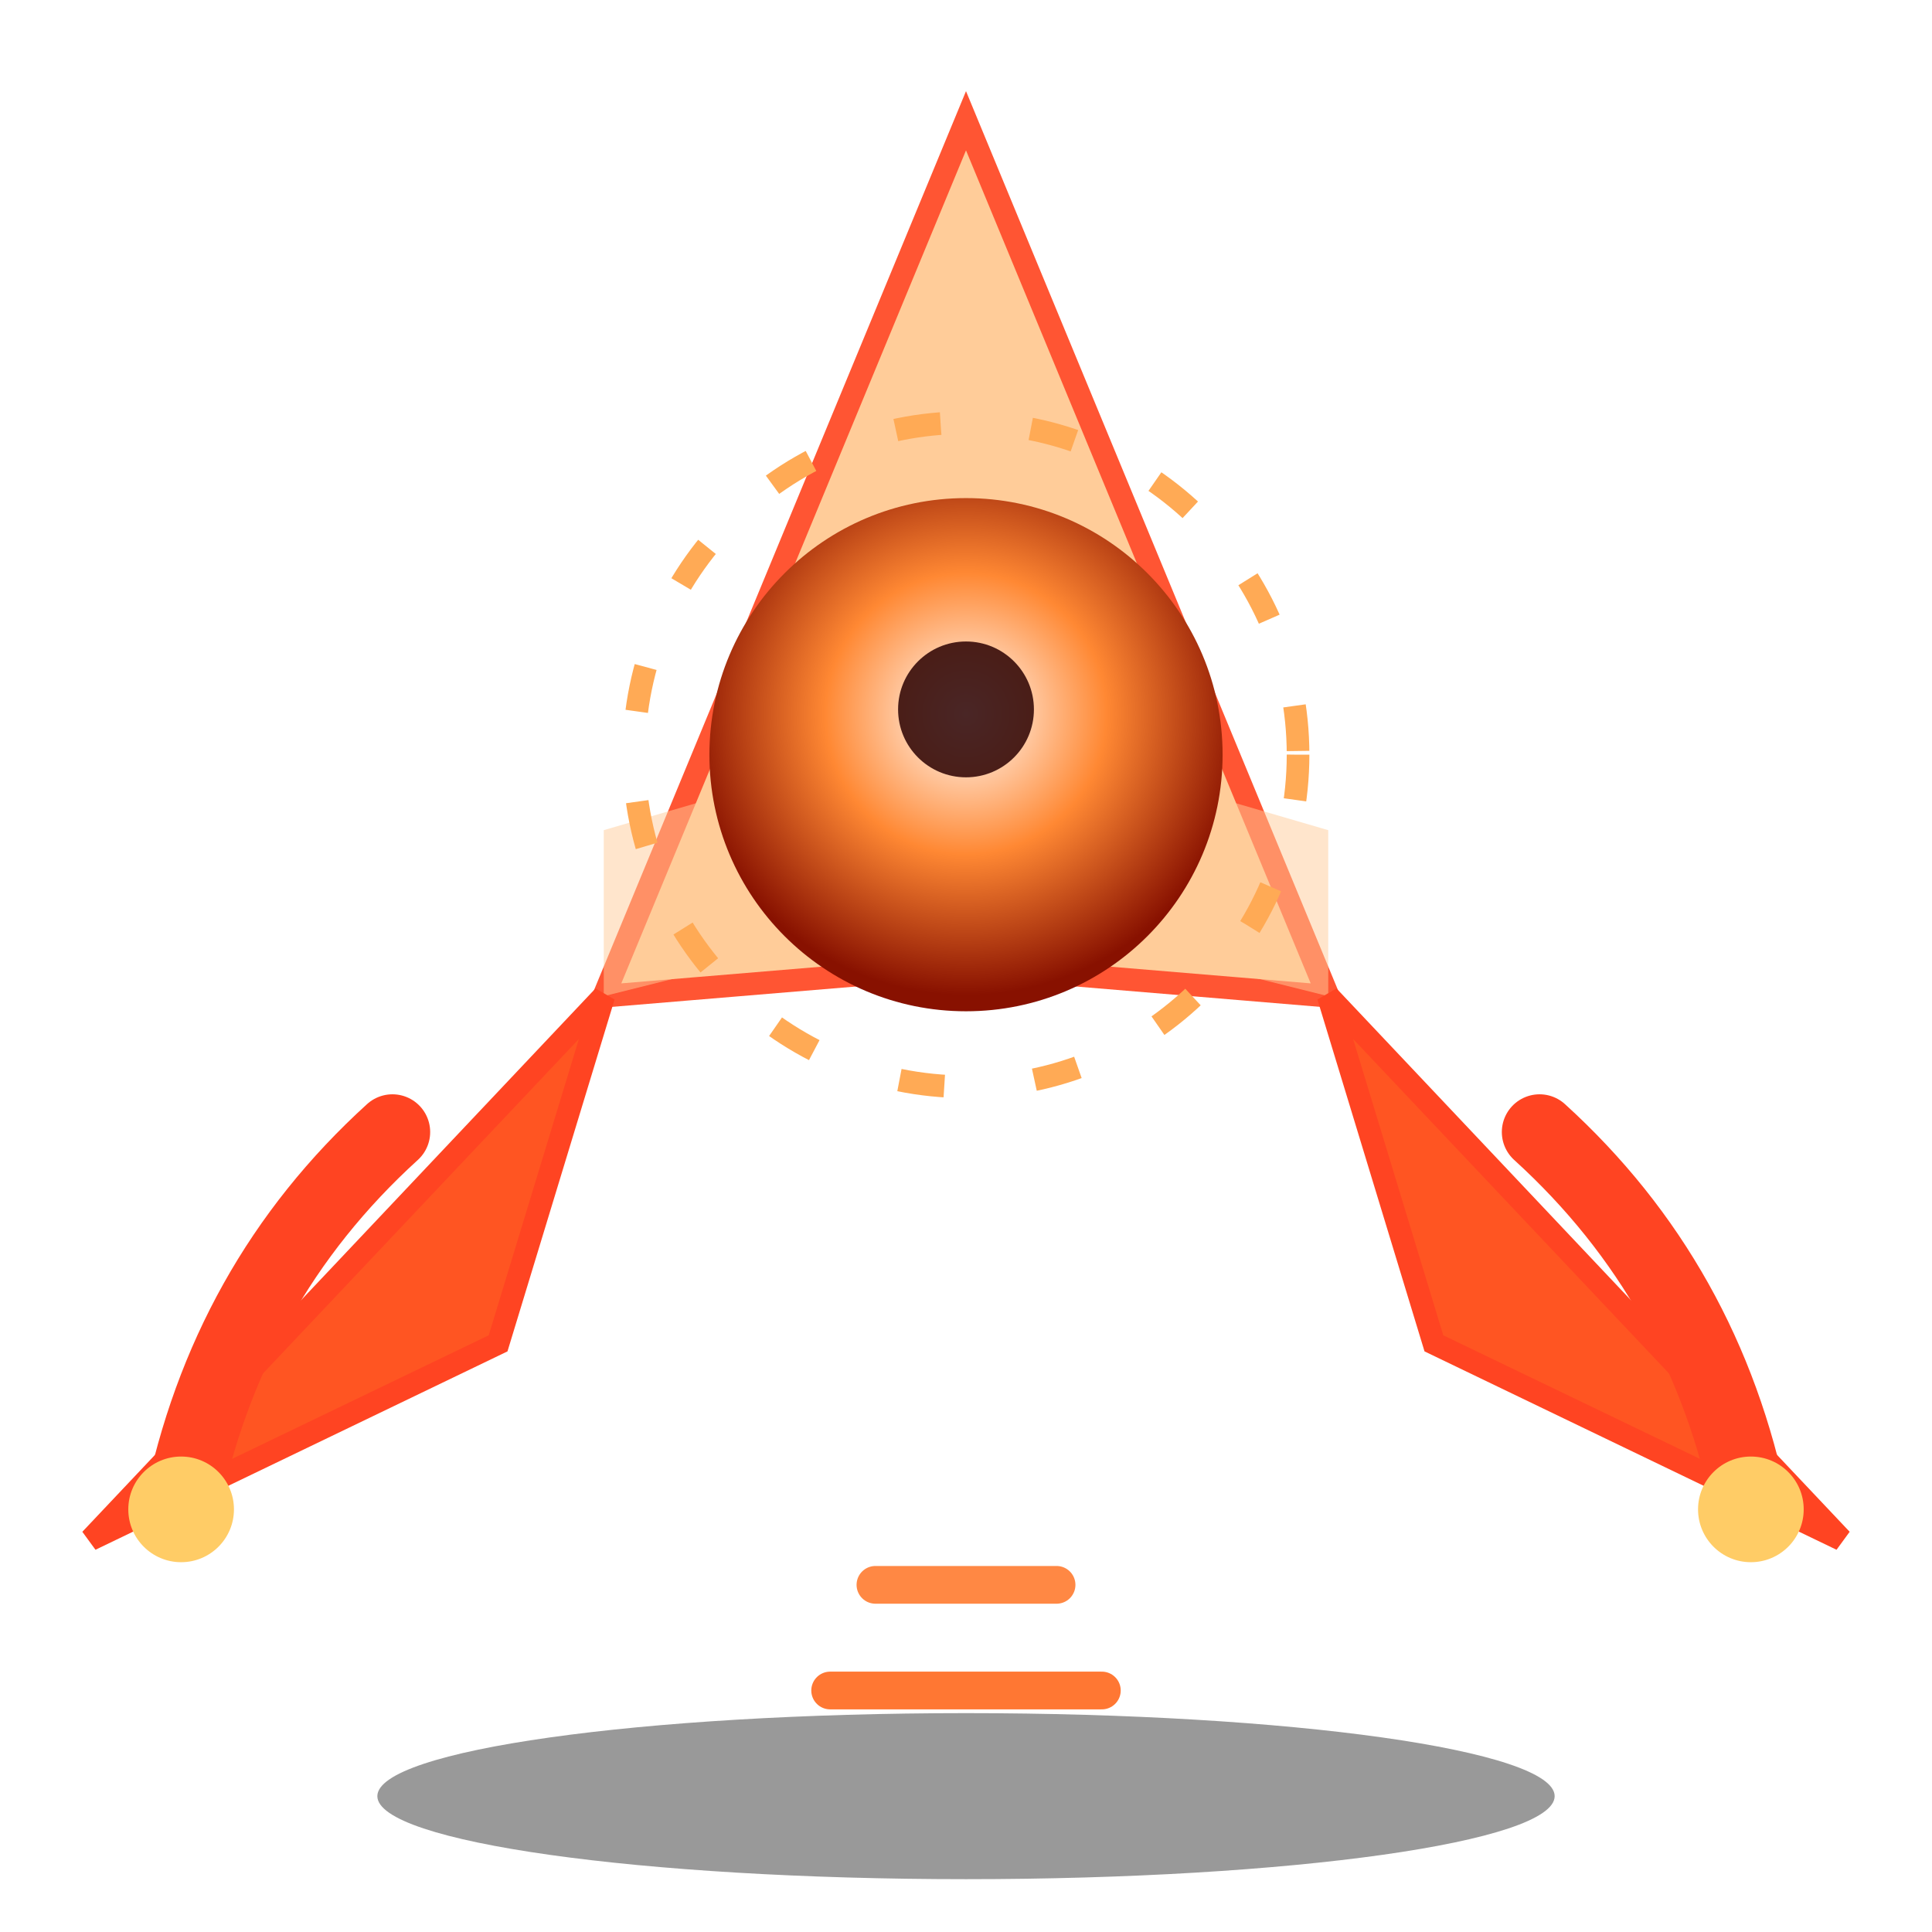
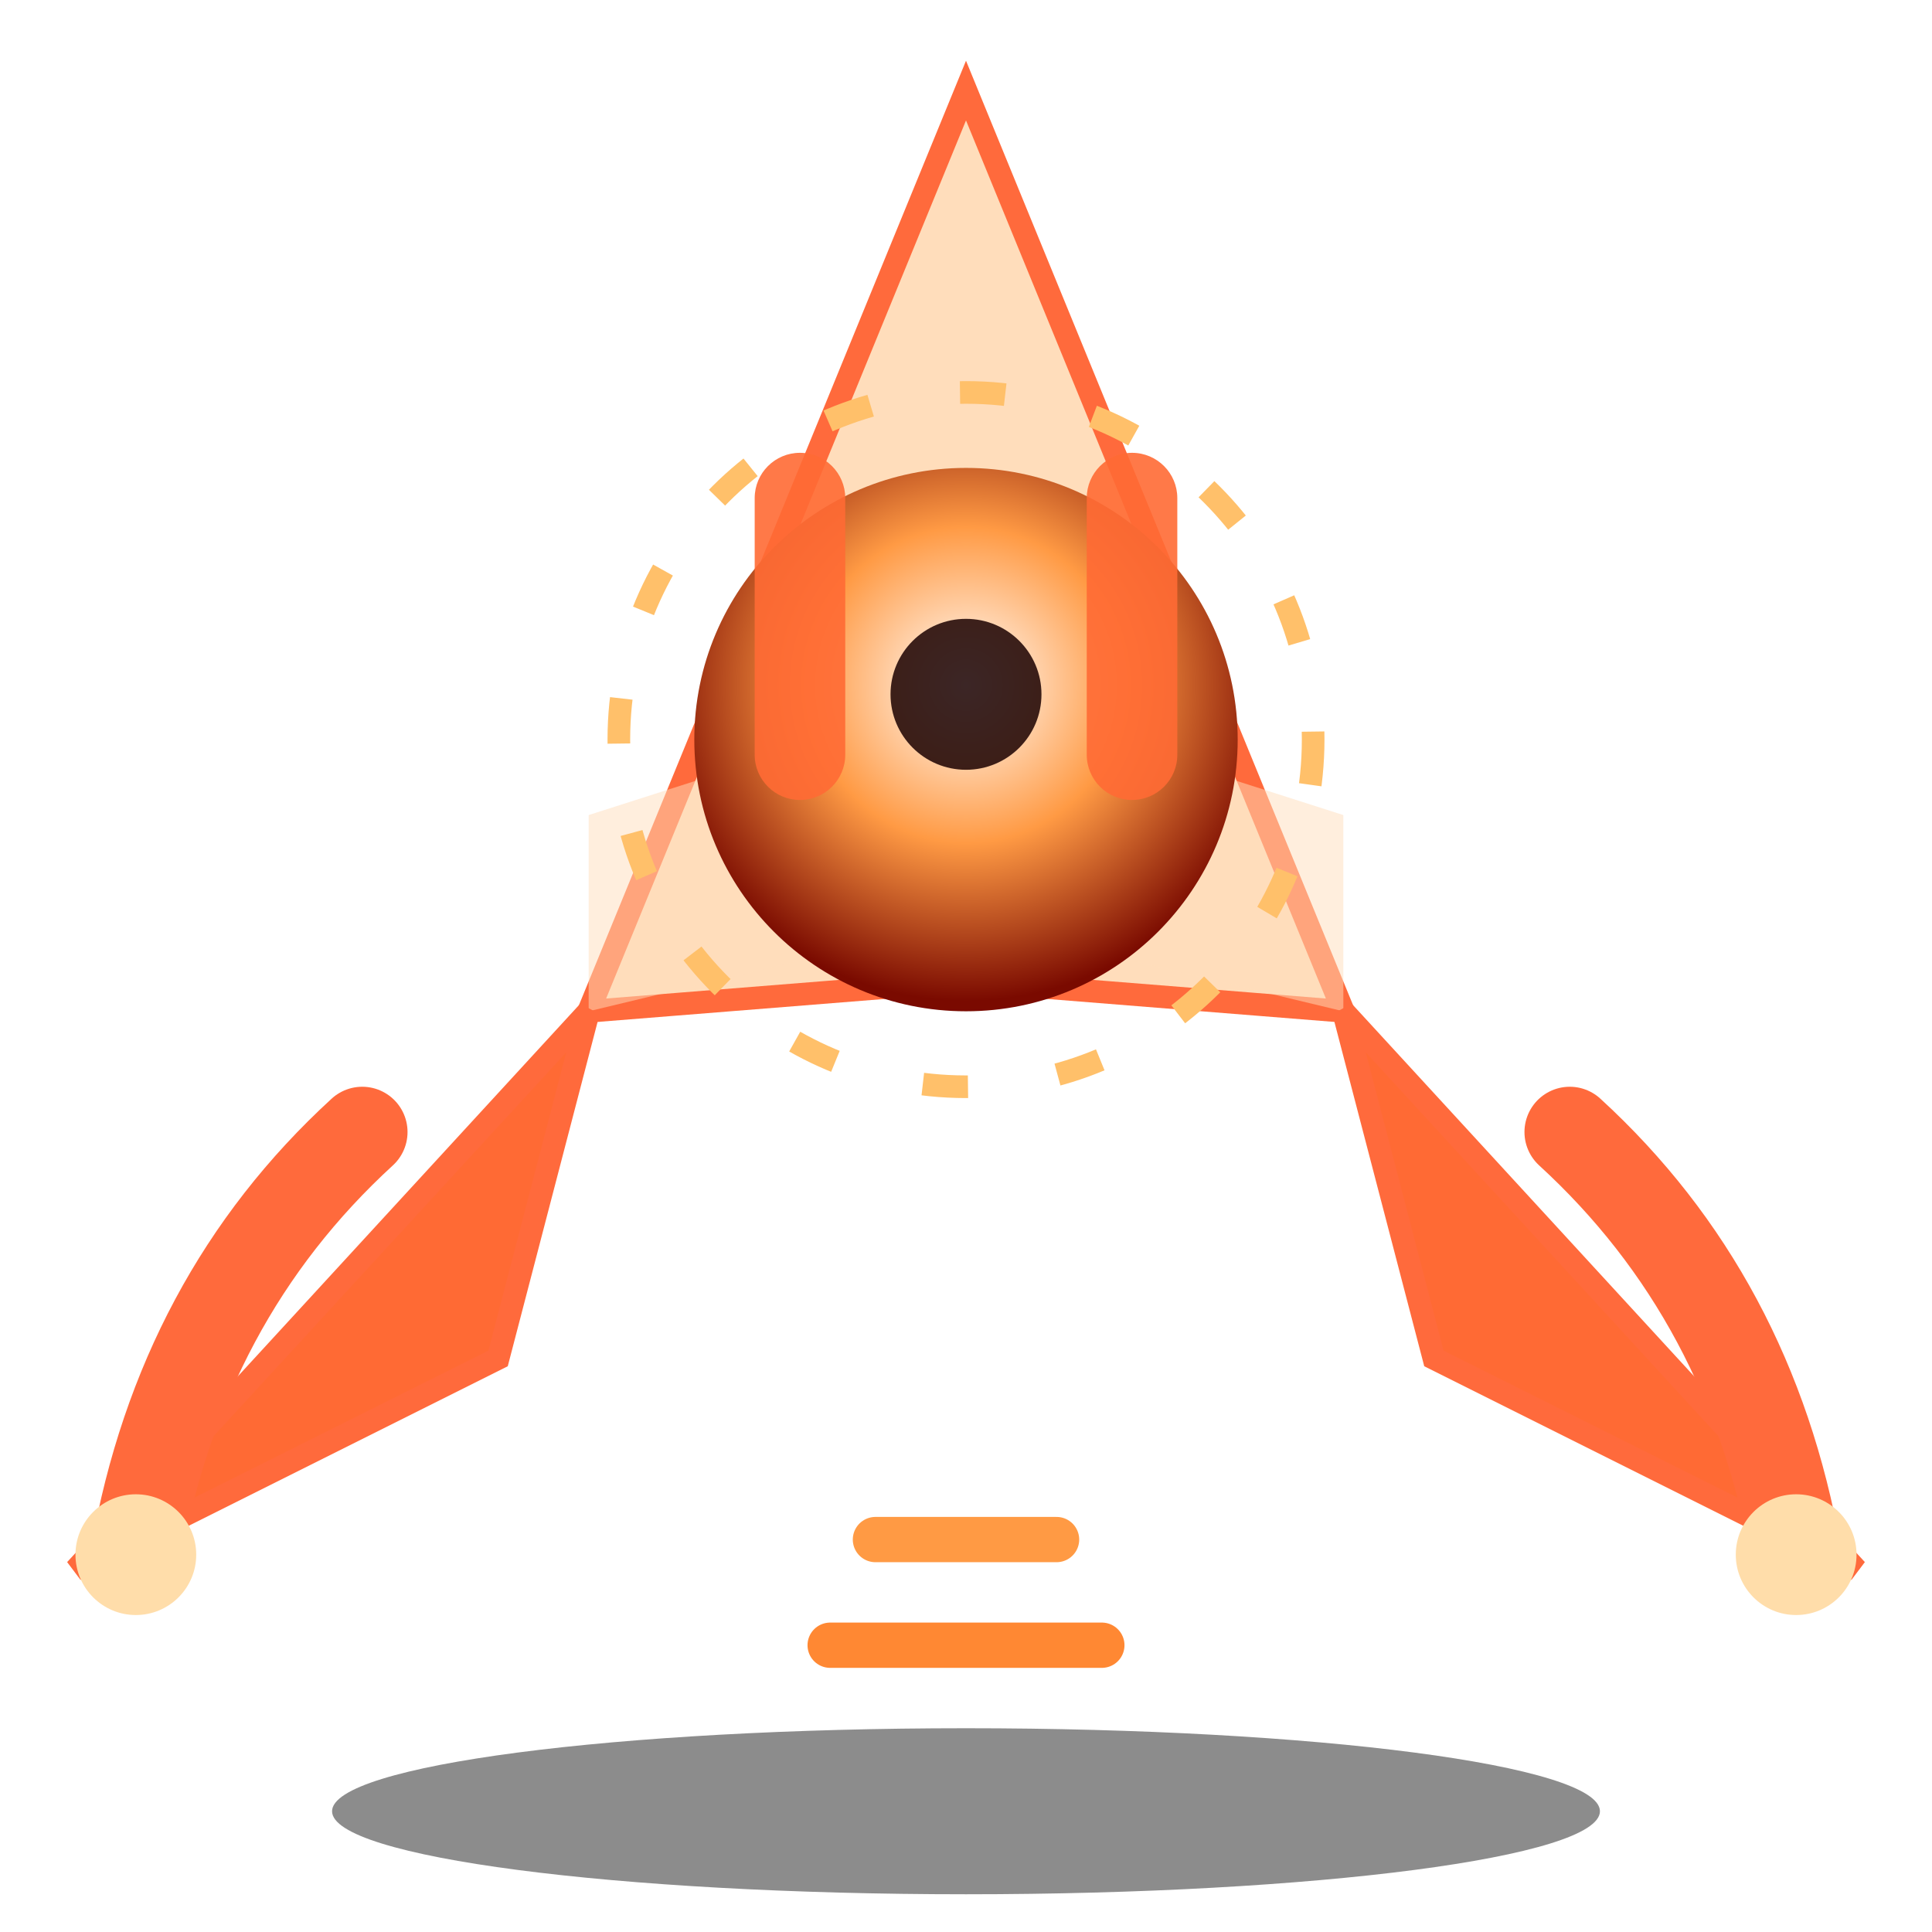
<svg xmlns="http://www.w3.org/2000/svg" viewBox="0 0 256 256" width="256" height="256">
  <defs>
-     <linearGradient id="hull" x1="128" y1="16" x2="128" y2="240">
-       <stop offset="0%" stop-color="#ffcc99" />
-       <stop offset="35%" stop-color="#cc3300" />
+     <linearGradient id="hull" x1="128" y1="12" x2="128" y2="244">
+       <stop offset="0%" stop-color="#ffddbb" />
+       <stop offset="35%" stop-color="#d43a00" />
+       <stop offset="100%" stop-color="#330000" />
+     </linearGradient>
+     <radialGradient id="core" cx="50%" cy="40%" r="58%">
+       <stop offset="0%" stop-color="#ffffff" />
+       <stop offset="50%" stop-color="#ff9a44" />
+       <stop offset="100%" stop-color="#7a0a00" />
+     </radialGradient>
+     <linearGradient id="towerL" x1="90" y1="80" x2="10" y2="204">
+       <stop offset="0%" stop-color="#ff6a34" />
      <stop offset="100%" stop-color="#3d0000" />
    </linearGradient>
-     <radialGradient id="core" cx="50%" cy="42%" r="55%">
-       <stop offset="0%" stop-color="#ffffff" />
-       <stop offset="50%" stop-color="#ff8833" />
-       <stop offset="100%" stop-color="#881100" />
-     </radialGradient>
-     <linearGradient id="towerL" x1="90" y1="80" x2="14" y2="200">
-       <stop offset="0%" stop-color="#ff5522" />
-       <stop offset="100%" stop-color="#4d0000" />
-     </linearGradient>
-     <linearGradient id="towerR" x1="166" y1="80" x2="242" y2="200">
-       <stop offset="0%" stop-color="#ff5522" />
-       <stop offset="100%" stop-color="#4d0000" />
+     <linearGradient id="towerR" x1="166" y1="80" x2="246" y2="204">
+       <stop offset="0%" stop-color="#ff6a34" />
+       <stop offset="100%" stop-color="#3d0000" />
    </linearGradient>
  </defs>
-   <ellipse cx="128" cy="238" rx="78" ry="11" fill="#000000" opacity="0.4" />
-   <path d="M128 16 L176 132 L128 128 L80 132 Z" fill="url(#hull)" stroke="#ff5533" stroke-width="3" />
-   <path d="M128 96 L128 128" stroke="#ff7733" stroke-width="4" stroke-linecap="round" />
-   <path d="M80 110 L128 96 L176 110 L176 132 L128 120 L80 132 Z" fill="url(#hull)" opacity="0.5" />
-   <path d="M80 132 L12 204 L66 178 L80 132 Z" fill="url(#towerL)" stroke="#ff4422" stroke-width="3" />
-   <path d="M176 132 L244 204 L190 178 L176 132 Z" fill="url(#towerR)" stroke="#ff4422" stroke-width="3" />
-   <circle cx="128" cy="100" r="34" fill="url(#core)" />
-   <circle cx="128" cy="94" r="9" fill="#2a0000" opacity="0.85" />
-   <circle cx="128" cy="100" r="44" fill="none" stroke="#ffaa55" stroke-width="3" stroke-dasharray="6 12" />
-   <path d="M52 150 Q30 170 24 200" stroke="#ff4422" stroke-width="10" stroke-linecap="round" fill="none" />
-   <path d="M204 150 Q226 170 232 200" stroke="#ff4422" stroke-width="10" stroke-linecap="round" fill="none" />
-   <circle cx="24" cy="200" r="7" fill="#ffcc66" />
-   <circle cx="232" cy="200" r="7" fill="#ffcc66" />
-   <path d="M116 210 L140 210" stroke="#ff8844" stroke-width="5" stroke-linecap="round" />
-   <path d="M110 224 L146 224" stroke="#ff7733" stroke-width="5" stroke-linecap="round" />
+   <ellipse cx="128" cy="240" rx="84" ry="11" fill="#000000" opacity="0.45" />
+   <path d="M128 12 L178 134 L128 130 L78 134 Z" fill="url(#hull)" stroke="#ff6a3c" stroke-width="3" />
+   <path d="M128 92 L128 130" stroke="#ff9a44" stroke-width="4" stroke-linecap="round" />
+   <path d="M78 108 L128 92 L178 108 L178 134 L128 122 L78 134 Z" fill="url(#hull)" opacity="0.5" />
+   <path d="M78 134 L10 208 L66 180 L78 134 Z" fill="url(#towerL)" stroke="#ff6a3c" stroke-width="3" />
+   <path d="M178 134 L246 208 L190 180 L178 134 Z" fill="url(#towerR)" stroke="#ff6a3c" stroke-width="3" />
+   <circle cx="128" cy="98" r="36" fill="url(#core)" />
+   <circle cx="128" cy="92" r="10" fill="#1a0000" opacity="0.85" />
+   <circle cx="128" cy="98" r="46" fill="none" stroke="#ffc06a" stroke-width="3" stroke-dasharray="6 12" />
+   <path d="M48 150 Q24 172 18 206" stroke="#ff6a3c" stroke-width="12" stroke-linecap="round" fill="none" />
+   <path d="M208 150 Q232 172 238 206" stroke="#ff6a3c" stroke-width="12" stroke-linecap="round" fill="none" />
+   <circle cx="18" cy="206" r="8" fill="#ffddaa" />
+   <circle cx="238" cy="206" r="8" fill="#ffddaa" />
+   <rect x="100" y="60" width="12" height="46" rx="6" fill="#ff6a34" opacity="0.9" />
+   <rect x="144" y="60" width="12" height="46" rx="6" fill="#ff6a34" opacity="0.9" />
+   <path d="M116 204 L140 204" stroke="#ff9a44" stroke-width="6" stroke-linecap="round" />
+   <path d="M110 218 L146 218" stroke="#ff8833" stroke-width="6" stroke-linecap="round" />
</svg>
